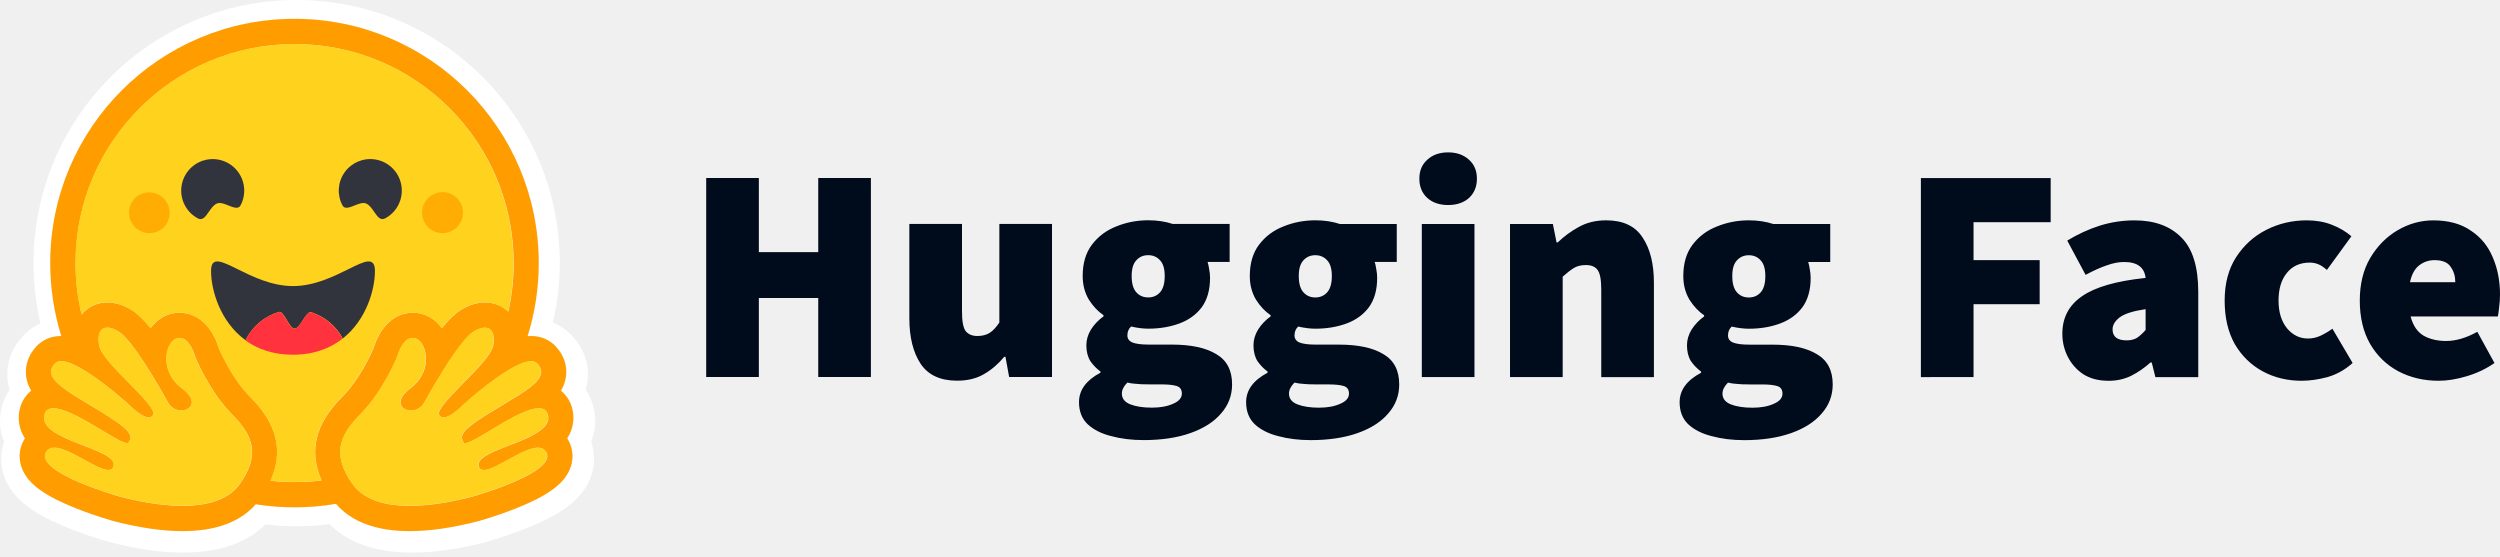
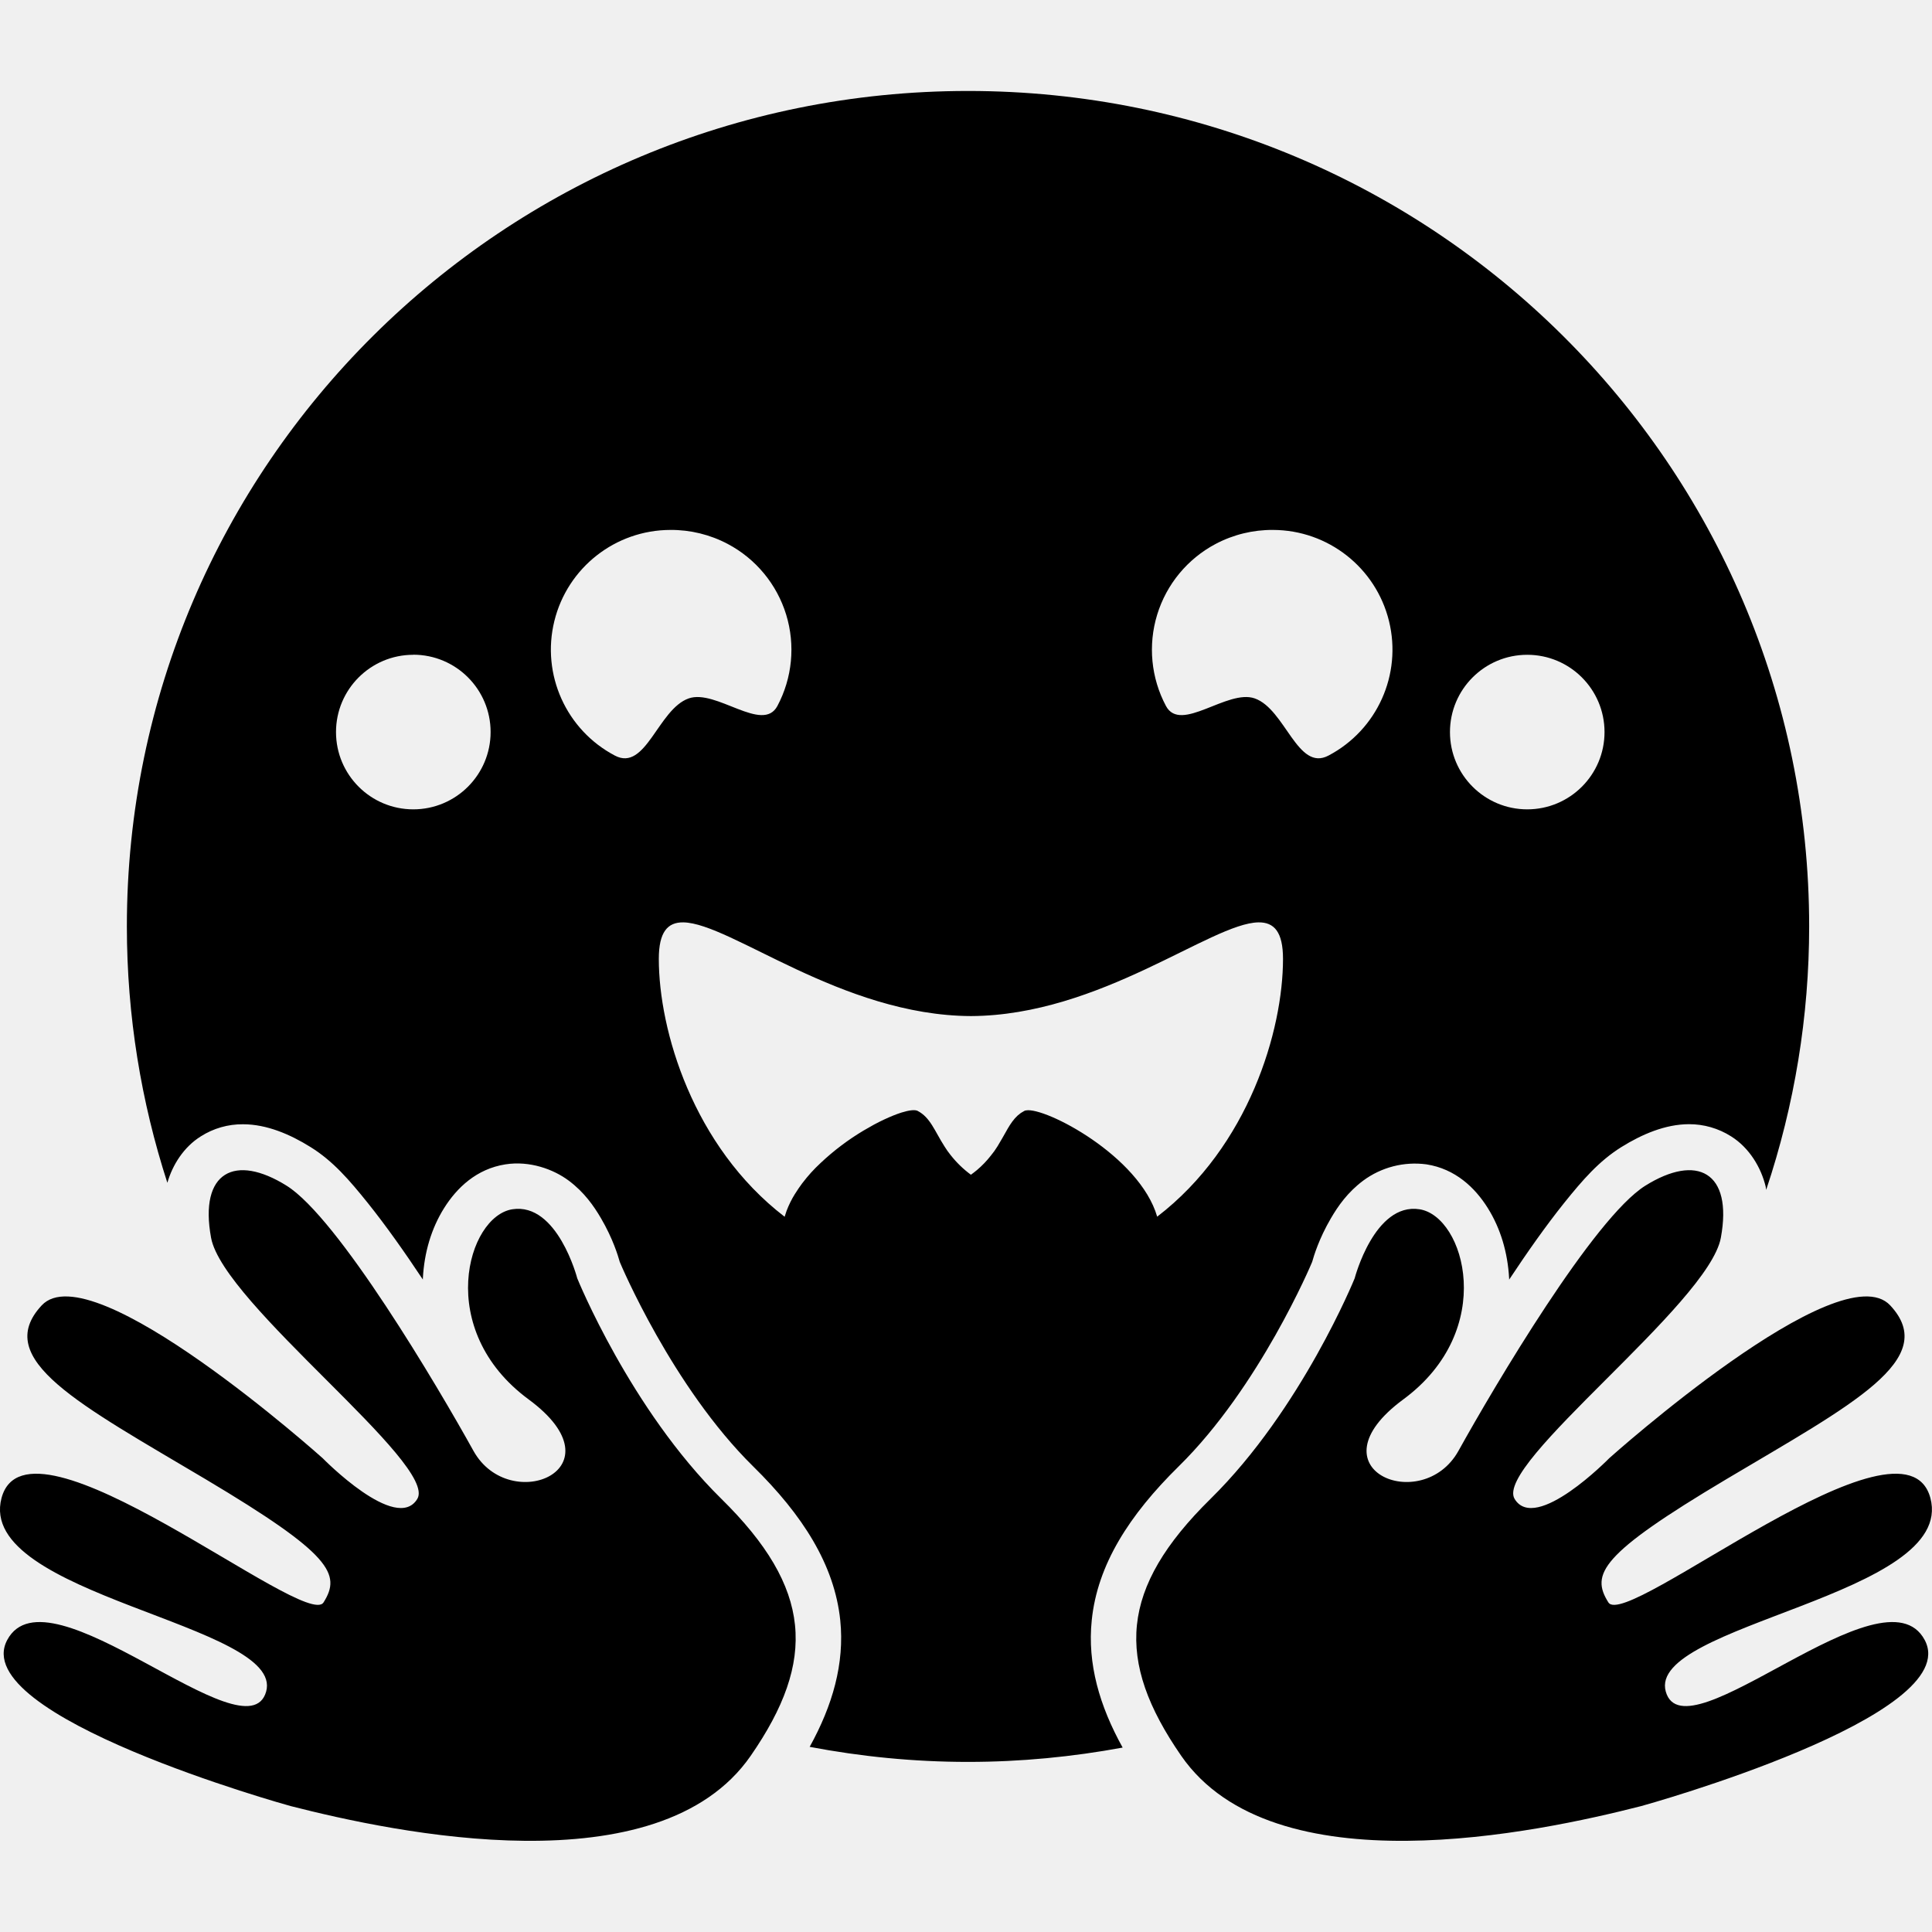
- <svg xmlns="http://www.w3.org/2000/svg" viewBox="0 0 512 114" width="512" height="114">
-   <path fill="#000b1b" d="M144.629 77.212V36.455h10.784v15.176h12.163V36.455h10.784v40.757h-10.784V61.036h-12.163v16.176zm51.387.753q-5.14 0-7.463-3.449q-2.32-3.511-2.32-9.34V45.863h10.784v17.934q0 3.01.752 4.013q.816 1.003 2.383 1.003q1.505 0 2.508-.627t2.007-2.132V45.865h10.784v31.346h-8.778l-.752-4.138h-.251q-1.881 2.257-4.2 3.574q-2.258 1.316-5.455 1.316zm38.13 12.163q-3.575 0-6.582-.815q-3.01-.753-4.828-2.446q-1.755-1.692-1.755-4.514q0-3.698 4.389-6.02v-.25a9.1 9.1 0 0 1-2.07-2.132q-.815-1.317-.815-3.26q0-1.63.94-3.198a9.8 9.8 0 0 1 2.571-2.696v-.251q-1.692-1.128-3.009-3.198q-1.254-2.131-1.254-4.827q0-3.889 1.881-6.393q1.944-2.57 5.016-3.762q3.072-1.253 6.522-1.254q2.76 0 5.016.753h11.66v7.777h-4.514a8.5 8.5 0 0 1 .313 1.442q.188.879.188 1.818q0 3.7-1.693 6.02q-1.693 2.256-4.577 3.323q-2.885 1.066-6.392 1.066q-1.568 0-3.511-.44q-.753.69-.753 1.819q0 1.004 1.004 1.442q1.066.44 3.385.439h4.703q5.894 0 9.091 1.944q3.26 1.88 3.26 6.208q0 3.387-2.257 5.955q-2.195 2.57-6.268 4.012q-4.076 1.443-9.653 1.443zm1.003-29.216q1.505 0 2.445-1.066q.94-1.065.94-3.322q0-2.196-.94-3.198q-.94-1.065-2.445-1.066q-1.506 0-2.445 1.066q-.941 1.003-.941 3.198q0 2.257.94 3.322q.94 1.066 2.446 1.066m.752 22.575q2.633 0 4.389-.815q1.755-.753 1.755-2.07q0-1.253-1.128-1.567q-1.066-.313-3.072-.313H235.4q-1.882 0-2.885-.126a8.3 8.3 0 0 1-1.63-.25q-1.128 1.128-1.128 2.257q0 1.504 1.692 2.194q1.757.69 4.452.69m32.47 6.647q-3.573 0-6.581-.815q-3.01-.753-4.828-2.446q-1.756-1.692-1.756-4.514q0-3.7 4.39-6.02v-.25a9.1 9.1 0 0 1-2.07-2.132q-.815-1.317-.815-3.26q0-1.63.94-3.198a9.8 9.8 0 0 1 2.572-2.696v-.251q-1.694-1.128-3.01-3.198q-1.255-2.131-1.254-4.827q0-3.889 1.88-6.393q1.944-2.57 5.017-3.762q3.071-1.253 6.522-1.254q2.76 0 5.017.753h11.66v7.777h-4.515q.188.565.314 1.442q.188.878.188 1.818q0 3.7-1.693 6.02q-1.692 2.256-4.577 3.323q-2.885 1.065-6.392 1.066q-1.567 0-3.511-.44q-.753.69-.753 1.819q0 1.004 1.003 1.442q1.067.439 3.386.439h4.703q5.894 0 9.09 1.943q3.261 1.881 3.261 6.21q0 3.386-2.257 5.954q-2.195 2.57-6.268 4.012q-4.077 1.442-9.654 1.442zm1.003-29.216q1.504 0 2.446-1.066q.94-1.065.94-3.322q0-2.196-.94-3.198q-.942-1.066-2.446-1.066t-2.445 1.066q-.94 1.002-.94 3.198q0 2.256.94 3.322q.941 1.066 2.445 1.066m.753 22.575q2.633 0 4.389-.815q1.755-.753 1.755-2.07q0-1.253-1.128-1.567q-1.065-.313-3.073-.313h-2.445q-1.88 0-2.884-.126a8.3 8.3 0 0 1-1.63-.25q-1.129 1.128-1.129 2.257q0 1.504 1.694 2.194q1.755.69 4.451.69m21.06-6.268V45.879h10.783v31.346zm5.391-35.235q-2.633 0-4.264-1.442q-1.63-1.505-1.63-3.95t1.63-3.888q1.631-1.504 4.264-1.504t4.264 1.504q1.63 1.443 1.63 3.888t-1.63 3.95q-1.63 1.442-4.264 1.442m12.673 35.235V45.879h8.777l.752 3.761h.251a20 20 0 0 1 4.264-3.135q2.444-1.38 5.643-1.38q5.202 0 7.463 3.512q2.32 3.449 2.32 9.281v19.313h-10.784V59.297q0-3.01-.752-4.013q-.753-1.003-2.383-1.003q-1.505 0-2.508.627t-2.257 1.756v20.562zm47.9 12.915q-3.573 0-6.581-.815q-3.009-.753-4.828-2.446q-1.755-1.692-1.755-4.514q0-3.7 4.389-6.02v-.25a9.1 9.1 0 0 1-2.07-2.132q-.814-1.317-.814-3.26q0-1.632.94-3.198a9.8 9.8 0 0 1 2.57-2.696v-.251q-1.692-1.128-3.01-3.198q-1.253-2.131-1.253-4.828q0-3.887 1.881-6.392q1.944-2.571 5.016-3.762q3.072-1.254 6.522-1.254q2.76 0 5.016.753h11.66v7.777h-4.514q.188.565.314 1.442q.188.877.188 1.818q0 3.7-1.693 6.02q-1.694 2.256-4.577 3.323q-2.885 1.065-6.392 1.066q-1.569 0-3.511-.44q-.753.69-.753 1.819q0 1.002 1.004 1.442q1.065.438 3.385.439h4.703q5.894 0 9.09 1.943q3.261 1.881 3.261 6.21q0 3.386-2.257 5.954q-2.195 2.57-6.268 4.012q-4.077 1.442-9.654 1.442zm1.004-29.216q1.505 0 2.445-1.066q.94-1.065.94-3.323q0-2.195-.94-3.197q-.94-1.065-2.445-1.066q-1.504 0-2.445 1.066q-.941 1.002-.94 3.197q-.001 2.258.94 3.323q.94 1.066 2.445 1.066m.752 22.575q2.634 0 4.389-.815q1.755-.753 1.755-2.07q0-1.253-1.128-1.567q-1.065-.314-3.072-.314h-2.445q-1.882 0-2.884-.125a8.3 8.3 0 0 1-1.63-.25q-1.13 1.128-1.13 2.256q0 1.505 1.694 2.195q1.755.69 4.451.69m34.49-6.268V36.474h26.58V45.5H404.18v7.777h13.543v9.026H404.18v14.922zm38.377.752q-2.947 0-5.079-1.316a9.4 9.4 0 0 1-3.197-3.574q-1.13-2.195-1.129-4.765q0-4.891 4.013-7.648q4.012-2.82 13.039-3.762q-.376-3.26-4.389-3.26q-1.693 0-3.574.69q-1.881.627-4.326 1.944l-3.762-7.02q3.325-2.007 6.706-3.073a23.9 23.9 0 0 1 7.085-1.066c4.097 0 7.292 1.171 9.595 3.512q3.447 3.448 3.448 11.163v17.43h-8.778l-.752-3.009h-.251a18 18 0 0 1-4.013 2.759q-2.069 1.003-4.64 1.003zm3.762-8.275q1.317 0 2.195-.564a9.8 9.8 0 0 0 1.692-1.567v-4.264q-3.825.565-5.329 1.693q-1.442 1.13-1.442 2.446q0 2.256 2.884 2.256m35.874 8.275q-4.452 0-8.026-1.944q-3.575-1.943-5.706-5.58q-2.07-3.7-2.069-8.902q0-5.203 2.32-8.843q2.382-3.699 6.209-5.643q3.825-1.943 8.275-1.943q2.821 0 5.078.877q2.32.879 4.076 2.383l-5.016 6.896q-1.003-.877-1.818-1.191a4.7 4.7 0 0 0-1.693-.314q-3.01 0-4.703 2.132q-1.692 2.07-1.692 5.642q0 3.575 1.755 5.706q1.755 2.07 4.263 2.07a6.2 6.2 0 0 0 2.571-.565a15.7 15.7 0 0 0 2.446-1.442l4.138 7.02q-2.32 2.069-5.142 2.884q-2.82.752-5.266.752zm28.05 0q-4.58 0-8.275-1.944q-3.638-1.943-5.769-5.58q-2.13-3.7-2.131-8.902q0-5.08 2.131-8.713q2.195-3.7 5.643-5.705q3.449-2.007 7.274-2.007q4.64 0 7.648 2.07q3.072 2.006 4.514 5.454Q512 56.106 512 60.303q0 1.38-.188 2.696q-.126 1.254-.251 1.819h-17.87q.753 2.82 2.697 3.95q1.944 1.065 4.577 1.065q3.01 0 6.392-1.88l3.511 6.392q-2.508 1.755-5.643 2.696q-3.135.94-5.768.94zm-5.895-20.19h9.28q0-1.817-.94-3.134q-.877-1.38-3.322-1.38q-1.756 0-3.136 1.066t-1.88 3.449z" />
-   <path fill="#fff" d="M121.486 83.19a11.2 11.2 0 0 0-1.523-3.369q.222-.816.336-1.652c.49-3.537-.736-6.777-3.047-9.28c-1.252-1.369-2.594-2.272-4.015-2.827a53.6 53.6 0 0 0 1.408-12.175c0-1.871-.106-3.705-.284-5.511a65 65 0 0 0-.335-2.7a54.2 54.2 0 0 0-3.613-12.775a54 54 0 0 0-3.576-6.955a48 48 0 0 0-2.905-4.297a41 41 0 0 0-1.6-2.04a53.5 53.5 0 0 0-5.347-5.615a41 41 0 0 0-1.962-1.693a49 49 0 0 0-2.026-1.602a57 57 0 0 0-4.3-2.904C80.543 2.841 70.978 0 60.75 0C30.983 0 6.86 24.125 6.86 53.89a53.6 53.6 0 0 0 1.432 12.324c-1.278.555-2.504 1.42-3.64 2.672c-2.31 2.504-3.537 5.73-3.046 9.269q.111.844.335 1.665a11.3 11.3 0 0 0-1.523 3.37c-.71 2.7-.477 5.134.426 7.269c-.98 2.788-.736 5.757.542 8.34c.93 1.884 2.26 3.342 3.898 4.646c1.95 1.55 4.39 2.866 7.334 4.129c3.51 1.497 7.795 2.904 9.742 3.42c5.035 1.304 9.86 2.13 14.756 2.17c6.972.065 12.974-1.575 17.27-5.77a52 52 0 0 0 6.364.388a56 56 0 0 0 6.723-.423c4.288 4.221 10.311 5.875 17.307 5.808c4.892-.038 9.719-.864 14.738-2.17c1.962-.516 6.244-1.923 9.76-3.42c2.943-1.265 5.383-2.582 7.345-4.129c1.627-1.303 2.956-2.762 3.885-4.647c1.291-2.581 1.524-5.55.556-8.34c.894-2.132 1.126-4.572.416-7.268zm-4.994 7.085c.989 1.877 1.052 3.998.179 5.972c-1.324 2.994-4.61 5.351-10.997 7.884c-3.97 1.575-7.606 2.581-7.636 2.59c-5.25 1.363-10.002 2.054-14.11 2.054c-6.807 0-11.873-1.878-15.087-5.588a50.6 50.6 0 0 1-16.425.093c-3.216 3.648-8.25 5.495-15.004 5.495c-4.112 0-8.86-.691-14.11-2.053c-.033-.01-3.667-1.016-7.636-2.59c-6.386-2.532-9.671-4.889-10.997-7.885c-.873-1.975-.81-4.096.18-5.972q.136-.261.293-.508a7.58 7.58 0 0 1-1.022-6.122c.393-1.492 1.205-2.734 2.307-3.626a7.6 7.6 0 0 1-1.024-2.854c-.317-2.198.412-4.394 2.054-6.185c1.278-1.393 3.085-2.16 5.086-2.16h.053a50 50 0 0 1-2.269-14.939c0-27.623 22.397-50.02 50.02-50.02c27.63 0 50.02 22.397 50.02 50.02a50 50 0 0 1-2.284 14.975q.363-.036.71-.036c2.001 0 3.809.766 5.087 2.159c1.64 1.788 2.371 3.985 2.053 6.185a7.6 7.6 0 0 1-1.023 2.854c1.102.892 1.914 2.134 2.307 3.627a7.6 7.6 0 0 1-1.023 6.121q.158.245.294.507z" />
-   <path fill="#ff9d00" d="M116.16 89.76a7.6 7.6 0 0 0 1.022-6.121c-.393-1.493-1.205-2.735-2.307-3.627a7.6 7.6 0 0 0 1.024-2.854c.317-2.198-.412-4.393-2.054-6.185c-1.278-1.392-3.085-2.159-5.086-2.159q-.348 0-.71.036a50 50 0 0 0 2.28-14.974c0-27.624-22.397-50.02-50.02-50.02s-50.02 22.39-50.02 50.02a50 50 0 0 0 2.268 14.939h-.053c-2 0-3.807.766-5.085 2.159c-1.64 1.788-2.371 3.984-2.054 6.185a7.55 7.55 0 0 0 1.024 2.854c-1.102.892-1.914 2.134-2.307 3.627a7.58 7.58 0 0 0 1.024 6.122a7 7 0 0 0-.294.508c-.988 1.877-1.052 3.998-.18 5.973c1.324 2.993 4.611 5.351 10.998 7.883c3.97 1.575 7.606 2.582 7.635 2.591c5.251 1.362 10.003 2.054 14.11 2.054c6.754 0 11.79-1.847 15.005-5.496a50.6 50.6 0 0 0 16.425-.093c3.212 3.71 8.28 5.589 15.087 5.589c4.11 0 8.86-.692 14.11-2.054c.032-.01 3.666-1.016 7.635-2.59c6.387-2.532 9.672-4.89 10.998-7.884c.873-1.976.81-4.096-.18-5.973a6 6 0 0 0-.294-.508zm-66.055 7.801q-.415.728-.89 1.418c-.83 1.217-1.925 2.147-3.194 2.839c-2.427 1.323-5.498 1.786-8.617 1.786c-4.93 0-9.986-1.154-12.815-1.889c-.139-.036-17.36-4.9-15.182-9.044c.367-.696.972-.974 1.732-.974c3.07 0 8.659 4.572 11.062 4.572c.536 0 .915-.23 1.07-.786C24.295 91.81 7.71 90.266 9.107 84.947c.247-.941.915-1.323 1.855-1.323c4.059 0 13.17 7.138 15.076 7.138q.22.001.307-.132l.025-.041c.894-1.477.381-2.55-5.746-6.304l-.588-.358c-6.742-4.08-11.477-6.534-8.784-9.464c.31-.339.749-.488 1.282-.488c.633 0 1.398.212 2.24.566c3.561 1.502 8.494 5.597 10.56 7.38c.608.53.966.853.966.853s2.61 2.715 4.189 2.715c.363 0 .67-.143.88-.498c1.12-1.887-10.394-10.612-11.045-14.21c-.44-2.44.31-3.676 1.695-3.676c.658 0 1.462.28 2.349.843c2.752 1.747 8.067 10.879 10.015 14.43c.652 1.191 1.765 1.694 2.768 1.694c1.99 0 3.547-1.978.183-4.493c-5.057-3.784-3.282-9.967-.87-10.346q.156-.024.312-.025c2.194 0 3.163 3.782 3.163 3.782s2.836 7.127 7.712 11.998c4.423 4.42 5.04 8.05 2.464 12.571zm15.762.835l-.253.03l-.431.05l-.681.067l-.223.02l-.202.017l-.289.023q-.158.013-.317.022l-.318.022l-.07.004l-.25.015l-.105.005l-.296.015l-.344.014l-.313.01l-.208.007h-.105q-.098.001-.195.004h-.104q-.098 0-.194.003l-.265.003h-.37q-.435 0-.87-.008l-.234-.005l-.2-.006l-.248-.007l-.309-.012l-.277-.012l-.072-.003l-.265-.014l-.22-.013l-.17-.01q-.322-.02-.645-.045l-.225-.018l-.284-.024l-.332-.031a30 30 0 0 1-.556-.057h-.009c2.705-6.037 1.337-11.672-4.129-17.129c-3.584-3.58-5.972-8.866-6.463-10.027c-1.002-3.435-3.653-7.256-8.056-7.256q-.559 0-1.11.088c-1.93.303-3.615 1.414-4.818 3.084c-1.3-1.617-2.563-2.902-3.705-3.628c-1.723-1.091-3.44-1.645-5.116-1.645c-2.09 0-3.958.858-5.26 2.415l-.033.04l-.073-.309l-.003-.013a44 44 0 0 1-.624-3.203q0-.012-.003-.022l-.037-.243a53 53 0 0 1-.103-.723l-.043-.328a33 33 0 0 1-.076-.642l-.003-.026q-.081-.72-.138-1.444l-.02-.279l-.016-.23q-.001-.028-.004-.053l-.02-.31q-.01-.167-.018-.335l-.016-.335l-.012-.293l-.004-.09l-.009-.27l-.006-.23q-.001-.138-.006-.276l-.005-.29l-.002-.288c-.003-.097 0-.193 0-.29c0-24.77 20.082-44.853 44.859-44.853c24.776 0 44.858 20.082 44.858 44.852v.58q0 .144-.004.29q0 .12-.006.24q0 .106-.006.21q-.002.137-.008.272v.008l-.024.59l-.004.064l-.015.294l-.014.233a47 47 0 0 1-.13 1.651v.008l-.03.31l-.08.719l-.03.24l-.038.284l-.042.31l-.05.344l-.04.271l-.05.308q-.023.154-.052.307c-.02.102-.035.203-.053.306q-.053.304-.112.61a60 60 0 0 1-.316 1.51c-1.262-1.227-2.934-1.895-4.778-1.895c-1.673 0-3.393.553-5.115 1.645c-1.143.726-2.405 2.011-3.706 3.628c-1.204-1.671-2.89-2.78-4.816-3.085a7 7 0 0 0-1.112-.087c-4.403 0-7.055 3.82-8.055 7.256c-.497 1.161-2.882 6.446-6.47 10.033c-5.462 5.444-6.842 11.056-4.177 17.064zm46.31-12.08l-.019.052a3 3 0 0 1-.106.25q-.086.175-.194.339a4 4 0 0 1-.325.42q-.039.047-.084.092q-.063.069-.13.134c-.797.79-2.011 1.482-3.384 2.118q-.233.106-.473.211l-.159.07q-.157.072-.322.14l-.327.137l-.33.136c-.772.318-1.564.62-2.336.92l-.33.128l-.326.128l-.643.254l-.314.126l-.308.127l-.152.063l-.299.127c-2.271.974-3.905 1.966-3.562 3.196q.014.052.032.1a1.2 1.2 0 0 0 .231.394c.404.419 1.138.353 2.065.02q.113-.04.23-.087l.159-.063l.08-.033c.211-.09.436-.19.665-.3q.087-.04.174-.083c1.132-.554 2.416-1.3 3.69-1.979q.292-.158.585-.308q.478-.248.965-.476c1.206-.567 2.34-.97 3.251-.97c.428 0 .806.088 1.12.29l.053.034q.241.17.41.409q.042.056.077.115q.038.061.071.126c.45.855.073 1.74-.808 2.609c-.847.833-2.165 1.65-3.663 2.408q-.166.084-.335.167c-4.457 2.188-10.293 3.837-10.376 3.857a67 67 0 0 1-6.285 1.33l-.372.057l-.06.009q-.852.127-1.71.225l-.052.005a40 40 0 0 1-3.171.24h-.016q-.576.022-1.15.021h-.442a28 28 0 0 1-1.752-.079q-.02 0-.042-.003a23 23 0 0 1-1.695-.2l-.43-.072l-.193-.037l-.016-.003a17 17 0 0 1-.613-.129q-.177-.038-.353-.084l-.07-.019l-.171-.045l-.031-.008l-.183-.053l-.199-.058l-.023-.007l-.173-.053l-.194-.062l-.159-.053l-.117-.04q-.167-.06-.335-.124l-.105-.04l-.087-.036a14 14 0 0 1-.5-.212l-.11-.052l-.018-.009l-.116-.053l-.228-.113l-.022-.011l-.11-.058a9 9 0 0 1-.569-.323l-.101-.062q-.078-.048-.151-.097l-.133-.088l-.142-.098l-.086-.06a8 8 0 0 1-.265-.199l-.137-.106a9 9 0 0 1-.298-.25l-.004-.004a7 7 0 0 1-.279-.254l-.005-.006l-.14-.137l-.135-.14l-.134-.144l-.126-.14l-.014-.016a9 9 0 0 1-.599-.779l-.073-.108l-.144-.216l-.14-.215a12 12 0 0 1-.339-.545l-.114-.194l-.06-.106q-.03-.055-.063-.11l-.033-.06c-.011-.019-.015-.025-.02-.038q-.06-.105-.118-.215l-.052-.094l-.054-.102l-.052-.101l-.102-.206l-.049-.101q-.052-.109-.1-.216l-.04-.087a7 7 0 0 1-.129-.3l-.08-.2a12 12 0 0 1-.214-.592q-.031-.088-.056-.176a7 7 0 0 1-.116-.407a8 8 0 0 1-.163-.77a8 8 0 0 1-.092-.853l-.004-.095l-.005-.188c-.033-2.528 1.247-4.96 3.983-7.694c4.874-4.87 7.712-11.998 7.712-11.998s.077-.299.236-.729q.08-.213.167-.424q.1-.24.216-.47l.022-.045q.149-.294.323-.574q.038-.065.083-.129q.13-.194.275-.375a4 4 0 0 1 .237-.268c.283-.292.606-.53.971-.657l.046-.015q.045-.016.092-.028q.056-.015.11-.026l.017-.003q.116-.023.234-.031h.007c.04 0 .082-.004.124-.004q.157 0 .312.024c.44.07.858.331 1.218.735l.048.057q.176.206.319.438q.106.171.201.36l.074.154l.035.08q.035.079.067.162q.186.476.287.978a6.7 6.7 0 0 1 .125 1.584l-.01.19a7 7 0 0 1-.456 2.055l-.079.198a7.3 7.3 0 0 1-.75 1.366l-.068.095a8 8 0 0 1-.87 1.023q-.472.473-1.006.87a8 8 0 0 0-1 .875c-.89.933-1.097 1.757-.897 2.381q.036.106.083.207q.112.219.285.394l.031.031q.05.048.102.09l.036.03q.129.099.273.177c.027.015.052.03.084.044q.196.097.408.157l.04.01l.052.014l.046.011l.05.01l.048.01l.047.008q.052.01.105.017l.035.005l.06.006l.039.004l.062.005h.036l.065.003h.206l.058-.003l.068-.005l.082-.007l.077-.01q.026-.001.053-.007a3 3 0 0 0 .94-.301q.155-.078.302-.175q.203-.136.383-.298l.084-.08l.039-.038q.122-.123.23-.259q.19-.24.337-.508a135 135 0 0 1 3.64-6.221l.174-.279l.176-.28l.265-.418l.09-.139l.177-.277q.36-.555.72-1.098l.181-.27c.362-.537.724-1.059 1.081-1.555l.18-.245q.583-.807 1.214-1.575l.168-.2q.04-.05.083-.1l.164-.19l.081-.091l.159-.18l.08-.086q.115-.126.234-.248l.154-.155q.451-.462.988-.82l.082-.053l.084-.054q.08-.05.162-.095c1.4-.794 2.558-.852 3.224-.186c.405.405.628 1.074.616 2.005q.001.061-.004.125v.046q0 .063-.006.128c0 .053-.007.106-.012.16l-.013.14q-.001.02-.005.04l-.014.125q.002.02-.006.039a2 2 0 0 1-.024.168a2 2 0 0 1-.025.154l-.015.088a2 2 0 0 1-.06.25a3.6 3.6 0 0 1-.256.636q-.096.193-.215.396q-.059.101-.124.206l-.067.105a14 14 0 0 1-.211.322a16 16 0 0 1-.584.786l-.092.116q-.392.488-.802.959l-.217.246l-.11.124q-.227.253-.456.502l-.117.127l-.236.254l-.24.256l-.245.257l-.246.258l-.249.258l-.502.518c-2.4 2.462-4.93 4.915-5.786 6.446q-.084.15-.155.307c-.121.278-.172.516-.138.708a.5.5 0 0 0 .067.18q.073.125.174.229q.047.046.1.086c.176.125.389.19.605.183h.067l.07-.005l.07-.008l.057-.008l.023-.004l.052-.01l.015-.004l.058-.012l.083-.022l.074-.022q.072-.02.146-.05q.16-.055.315-.13q.039-.017.078-.038l.078-.039q.155-.078.309-.17q.123-.072.245-.15l.08-.053q.039-.024.078-.053l.08-.053l.04-.029l.114-.08c.106-.073.205-.148.306-.224l.009-.007l.158-.123c.217-.171.424-.344.61-.507l.125-.11l.012-.01l.064-.058c.153-.136.289-.264.403-.37l.046-.045l.112-.106l.066-.065l.024-.024l.006-.006l.114-.114l.004-.005l.022-.02l.025-.022l.008-.008l.023-.02l.12-.106l.068-.061q.05-.042.106-.096l.08-.07l.044-.04l.084-.073l.125-.11l.066-.057c.258-.224.571-.494.93-.8l.148-.124l.244-.204l.248-.208q.49-.406 1.047-.855l.243-.196q.311-.247.636-.502l.264-.204a68 68 0 0 1 2.227-1.65l.228-.158q.237-.166.476-.327l.144-.097q.427-.288.861-.563l.144-.09l.143-.09q.214-.132.426-.26l.141-.084l.284-.165l.277-.159l.056-.031l.22-.12q.137-.075.274-.145l.136-.07l.131-.067q.451-.226.918-.418l.127-.053q.124-.052.249-.096q.123-.041.243-.085l.212-.068l.023-.007q.054-.017.11-.031l.01-.003q.113-.032.225-.059h.006q.165-.04.324-.067q.054-.01.105-.016a4 4 0 0 1 .505-.04h.05q.099 0 .193.01q.044.002.086.01h.012l.086.014l.083.016h.01l.08.022c.227.06.434.175.607.334l.015.015l.03.03l.03.031c.237.25.434.536.582.847l.023.053q.076.177.117.366c.077.35.057.715-.06 1.053q-.075.222-.185.428l-.048.088a5 5 0 0 1-.65.86l-.054.056a7 7 0 0 1-.485.47l-.062.058q-.196.172-.399.337l-.07.058q-.142.114-.292.23q-.52.397-1.06.768q-.318.217-.658.44q-.631.414-1.274.812q-.185.115-.375.23c-1.164.717-2.455 1.483-3.831 2.315l-.357.217q-.585.357-1.104.681l-.175.11l-.33.212a37 37 0 0 0-.656.423l-.176.116q-.129.084-.256.17l-.083.052l-.256.173l-.136.093l-.159.11l-.147.103q-.347.244-.688.498l-.08.06l-.259.201l-.108.087q-.275.221-.5.424l-.074.067l-.122.115l-.082.079l-.038.038a6 6 0 0 0-.247.26l-.039.046q-.13.15-.23.29l-.03.044a2.5 2.5 0 0 0-.202.355l-.02.043l-.013.03l-.01.026l-.013.036a1.3 1.3 0 0 0-.071.27l-.006.04l-.005.036l-.003.035v.186q-.001.024.004.048l.002.028c0 .015.005.03.006.047l.012.065v.003l.013.062l.017.066q.029.1.07.197q.001.008.005.015l.021.049q.045.1.097.197l.038.067l.039.068l.04.067l.024.032l.014.014l.014.013l.016.012q.016.011.034.02l.038.017l.042.012c.342.077 1.044-.206 1.976-.698l.167-.089l.284-.154l.14-.077q.147-.082.3-.171l.189-.106c1.232-.71 2.706-1.622 4.228-2.512q.213-.126.429-.25l.287-.183l.431-.245a47 47 0 0 1 1.86-1.003l.28-.142q.281-.14.555-.27q.532-.252 1.075-.478l.198-.08l.024-.01c1.05-.416 2.003-.674 2.773-.674q.251-.001.498.04h.005q.078.015.15.033h.008q.107.027.209.067q.081.029.156.07a1.5 1.5 0 0 1 .584.533q.078.12.134.25q.033.076.06.16q.028.082.054.17c.125.448.113.923-.036 1.364z" />
-   <path fill="#ffd21e" d="M105.15 54.153v-.29c0-24.77-20.076-44.853-44.852-44.853c-24.77 0-44.86 20.082-44.86 44.853v.29q.004.144.003.289l.004.213v.077l.004.105l.003.17l.006.23l.01.27l.002.09l.012.28v.013l.017.327v.008a31 31 0 0 0 .038.645l.002.018q.007.132.018.265l.001.023l.02.256l.001.017l.012.148q.053.64.124 1.279l.003.026l.036.313l.04.329a41 41 0 0 0 .145 1.05l.003.017q.067.446.144.89q.22 1.288.518 2.562l.003.014l.02.08l.054.227l.032-.04c1.302-1.556 3.17-2.414 5.26-2.414c1.675 0 3.394.553 5.116 1.645c1.142.726 2.405 2.012 3.705 3.628c1.203-1.67 2.888-2.78 4.817-3.084q.553-.087 1.111-.088c4.402 0 7.056 3.82 8.056 7.257c.494 1.16 2.88 6.445 6.475 10.026c5.466 5.461 6.836 11.098 4.129 17.13h.009a34 34 0 0 0 .888.086l.039.004l.244.02l.225.019q.322.024.645.045l.17.01l.136.008l.085.005l.264.014l.072.003l.278.012l.309.012l.248.007l.042.002q.078.003.158.004h.056q.524.014 1.047.013h.37l.266-.003q.098-.004.194-.003h.103l.09-.002l.105-.002h.106l.208-.006l.312-.01l.345-.016l.296-.014l.106-.006l.157-.009l.092-.005l.07-.004l.318-.022q.158-.01.317-.023l.288-.022l.203-.017l.222-.02a62 62 0 0 0 1.113-.117l.252-.03c-2.662-6.008-1.284-11.619 4.16-17.058c3.588-3.585 5.972-8.873 6.47-10.033c1.002-3.436 3.65-7.256 8.055-7.256q.559 0 1.112.088c1.926.303 3.612 1.413 4.817 3.084c1.3-1.617 2.563-2.902 3.705-3.628c1.722-1.092 3.442-1.645 5.115-1.645c1.844 0 3.517.669 4.779 1.895a55 55 0 0 0 .315-1.51a30 30 0 0 0 .165-.916q.03-.154.053-.307l.006-.039l.042-.268l.042-.272v-.003l.05-.342l.035-.26l.007-.05l.037-.282l.03-.241l.053-.477l.02-.19l.007-.052l.03-.318l.024-.246q.074-.817.12-1.638v-.004l.016-.29l.003-.065l.012-.275l.012-.314v-.008l.003-.076q.005-.097.005-.195l.001-.027q.005-.091.005-.185l.002-.053l.004-.186v-.053q.004-.119.004-.237zM49.176 98.964c3.552-5.21 3.3-9.12-1.574-13.992c-4.874-4.871-7.712-11.998-7.712-11.998s-1.059-4.138-3.474-3.757s-4.186 6.564.87 10.346c5.056 3.785-1.006 6.35-2.952 2.8c-1.947-3.553-7.256-12.685-10.015-14.43c-2.754-1.747-4.691-.769-4.042 2.831c.322 1.787 3.322 4.837 6.126 7.683c2.843 2.891 5.484 5.575 4.92 6.523c-1.12 1.886-5.067-2.217-5.067-2.217S13.898 71.507 11.21 74.437c-2.479 2.7 1.345 4.997 7.24 8.535l1.545.93c6.742 4.083 7.268 5.16 6.31 6.701c-.354.57-2.61-.784-5.387-2.45c-4.732-2.842-10.973-6.589-11.855-3.235c-.763 2.902 3.828 4.68 7.99 6.292c3.469 1.343 6.641 2.572 6.174 4.24c-.484 1.729-3.105.287-5.972-1.29c-3.217-1.77-6.742-3.71-7.896-1.52c-2.18 4.136 15.04 9.008 15.182 9.043c5.563 1.443 19.692 4.5 24.634-2.736zm22.882 0c-3.552-5.21-3.3-9.12 1.574-13.992c4.874-4.871 7.712-11.998 7.712-11.998s1.059-4.138 3.473-3.757c2.415.38 4.187 6.564-.869 10.346s1.006 6.35 2.952 2.8c1.946-3.553 7.257-12.685 10.01-14.43c2.751-1.747 4.692-.769 4.042 2.831c-.322 1.787-3.322 4.837-6.126 7.689c-2.843 2.89-5.483 5.575-4.919 6.522c1.12 1.887 5.07-2.219 5.07-2.219s12.358-11.245 15.045-8.315c2.48 2.7-1.345 4.997-7.239 8.534q-.75.45-1.545.93c-6.741 4.082-7.268 5.16-6.31 6.701c.354.57 2.61-.784 5.386-2.45c4.733-2.841 10.974-6.588 11.856-3.235c.763 2.902-3.828 4.68-7.99 6.292c-3.47 1.343-6.642 2.571-6.174 4.24c.483 1.729 3.104.286 5.966-1.29c3.217-1.77 6.742-3.71 7.896-1.522c2.18 4.14-15.04 9.009-15.182 9.044c-5.564 1.448-19.692 4.505-24.628-2.732z" />
-   <path fill="#32343d" d="M74.905 41.652c.7.247 1.22 1 1.714 1.717c.67.969 1.292 1.87 2.247 1.362a6.45 6.45 0 0 0 3.395-6.317a6.45 6.45 0 0 0-5.464-5.764a6.454 6.454 0 0 0-6.66 9.412c.443.833 1.425.44 2.462.026c.813-.325 1.66-.664 2.306-.436m-30.41 0c-.7.248-1.22 1.001-1.715 1.718c-.67.968-1.292 1.87-2.247 1.362a6.45 6.45 0 0 1-3.233-7.253a6.5 6.5 0 0 1 1.265-2.53a6.47 6.47 0 0 1 4.985-2.37a6.46 6.46 0 0 1 6.436 5.806a6.45 6.45 0 0 1-.723 3.677c-.444.833-1.426.44-2.463.025c-.813-.325-1.66-.663-2.306-.435M70.2 69.324c4.82-3.797 6.587-9.997 6.587-13.814c0-3.02-2.03-2.07-5.282-.46l-.183.091c-2.985 1.478-6.96 3.446-11.317 3.446c-4.361 0-8.334-1.968-11.317-3.446c-3.356-1.663-5.462-2.706-5.462.37c0 3.938 1.884 10.404 7.056 14.163a11.2 11.2 0 0 1 6.85-5.792c.516-.154 1.048.734 1.592 1.643c.525.878 1.062 1.775 1.608 1.775c.581 0 1.153-.884 1.711-1.747c.583-.902 1.151-1.782 1.701-1.606a11.22 11.22 0 0 1 6.458 5.375z" />
-   <path fill="#ff323d" d="M70.17 69.34c-2.51 1.978-5.846 3.305-10.192 3.305c-4.082 0-7.274-1.171-9.725-2.953a11.23 11.23 0 0 1 6.85-5.792c1.015-.303 2.088 3.418 3.2 3.418c1.19 0 2.337-3.697 3.413-3.353a11.24 11.24 0 0 1 6.457 5.375z" />
-   <path fill="#ffad03" d="M32.958 47.026a4.19 4.19 0 0 1-4.67.01a4.19 4.19 0 0 1-1.785-4.315a4.2 4.2 0 0 1 1.793-2.67a4.196 4.196 0 0 1 4.662 6.975m60.017 0a4.19 4.19 0 0 1-5.83-1.15a4.18 4.18 0 0 1-.625-3.155a4.196 4.196 0 1 1 6.455 4.305" />
+ <svg xmlns="http://www.w3.org/2000/svg" role="img" viewBox="0 0 24 24">
+   <path d="M12.025 1.13c-5.77 0-10.449 4.647-10.449 10.378 0 1.112.178 2.181.503 3.185.064-.222.203-.444.416-.577a.96.96 0 0 1 .524-.15c.293 0 .584.124.84.284.278.173.48.408.71.694.226.282.458.611.684.951v-.014c.017-.324.106-.622.264-.874s.403-.487.762-.543c.3-.047.596.06.787.203s.31.313.4.467c.15.257.212.468.233.542.01.026.653 1.552 1.657 2.54.616.605 1.01 1.223 1.082 1.912.055.537-.096 1.059-.38 1.572.637.121 1.294.187 1.967.187.657 0 1.298-.063 1.921-.178-.287-.517-.44-1.041-.384-1.581.07-.69.465-1.307 1.081-1.913 1.004-.987 1.647-2.513 1.657-2.539.021-.074.083-.285.233-.542.09-.154.208-.323.4-.467a1.08 1.08 0 0 1 .787-.203c.359.056.604.29.762.543s.247.55.265.874v.015c.225-.34.457-.67.683-.952.23-.286.432-.52.71-.694.257-.16.547-.284.84-.285a.97.97 0 0 1 .524.151c.228.143.373.388.43.625l.006.04a10.3 10.3 0 0 0 .534-3.273c0-5.731-4.678-10.378-10.449-10.378M8.327 6.583a1.5 1.5 0 0 1 .713.174 1.487 1.487 0 0 1 .617 2.013c-.183.343-.762-.214-1.102-.094-.38.134-.532.914-.917.71a1.487 1.487 0 0 1 .69-2.803m7.486 0a1.487 1.487 0 0 1 .689 2.803c-.385.204-.536-.576-.916-.71-.34-.12-.92.437-1.103.094a1.487 1.487 0 0 1 .617-2.013 1.5 1.5 0 0 1 .713-.174m-10.68 1.55a.96.96 0 1 1 0 1.921.96.96 0 0 1 0-1.92m13.838 0a.96.96 0 1 1 0 1.92.96.96 0 0 1 0-1.92M8.489 11.458c.588.01 1.965 1.157 3.572 1.164 1.607-.007 2.984-1.155 3.572-1.164.196-.003.305.12.305.454 0 .886-.424 2.328-1.563 3.202-.22-.756-1.396-1.366-1.63-1.32q-.011.001-.02.006l-.044.026-.01.008-.03.024q-.018.017-.035.036l-.032.04a1 1 0 0 0-.058.09l-.014.025q-.049.088-.11.19a1 1 0 0 1-.083.116 1.2 1.2 0 0 1-.173.18q-.035.029-.075.058a1.3 1.3 0 0 1-.251-.243 1 1 0 0 1-.076-.107c-.124-.193-.177-.363-.337-.444-.034-.016-.104-.008-.2.022q-.094.03-.216.087-.06.028-.125.063l-.13.074q-.067.04-.136.086a3 3 0 0 0-.135.096 3 3 0 0 0-.26.219 2 2 0 0 0-.12.121 2 2 0 0 0-.106.128l-.002.002a2 2 0 0 0-.09.132l-.001.001a1.2 1.2 0 0 0-.105.212q-.013.036-.024.073c-1.139-.875-1.563-2.317-1.563-3.203 0-.334.109-.457.305-.454m.836 10.354c.824-1.19.766-2.082-.365-3.194-1.13-1.112-1.789-2.738-1.789-2.738s-.246-.945-.806-.858-.97 1.499.202 2.362c1.173.864-.233 1.45-.685.64-.45-.812-1.683-2.896-2.322-3.295s-1.089-.175-.938.647 2.822 2.813 2.562 3.244-1.176-.506-1.176-.506-2.866-2.567-3.49-1.898.473 1.23 2.037 2.16c1.564.932 1.686 1.178 1.464 1.53s-3.675-2.511-4-1.297c-.323 1.214 3.524 1.567 3.287 2.405-.238.839-2.71-1.587-3.216-.642-.506.946 3.49 2.056 3.522 2.064 1.29.33 4.568 1.028 5.713-.624m5.349 0c-.824-1.19-.766-2.082.365-3.194 1.13-1.112 1.789-2.738 1.789-2.738s.246-.945.806-.858.97 1.499-.202 2.362c-1.173.864.233 1.45.685.64.451-.812 1.683-2.896 2.322-3.295s1.089-.175.938.647-2.822 2.813-2.562 3.244 1.176-.506 1.176-.506 2.866-2.567 3.49-1.898-.473 1.23-2.037 2.16c-1.564.932-1.686 1.178-1.464 1.53s3.675-2.511 4-1.297c.323 1.214-3.524 1.567-3.287 2.405.238.839 2.71-1.587 3.216-.642.506.946-3.49 2.056-3.522 2.064-1.29.33-4.568 1.028-5.713-.624" />
</svg>
